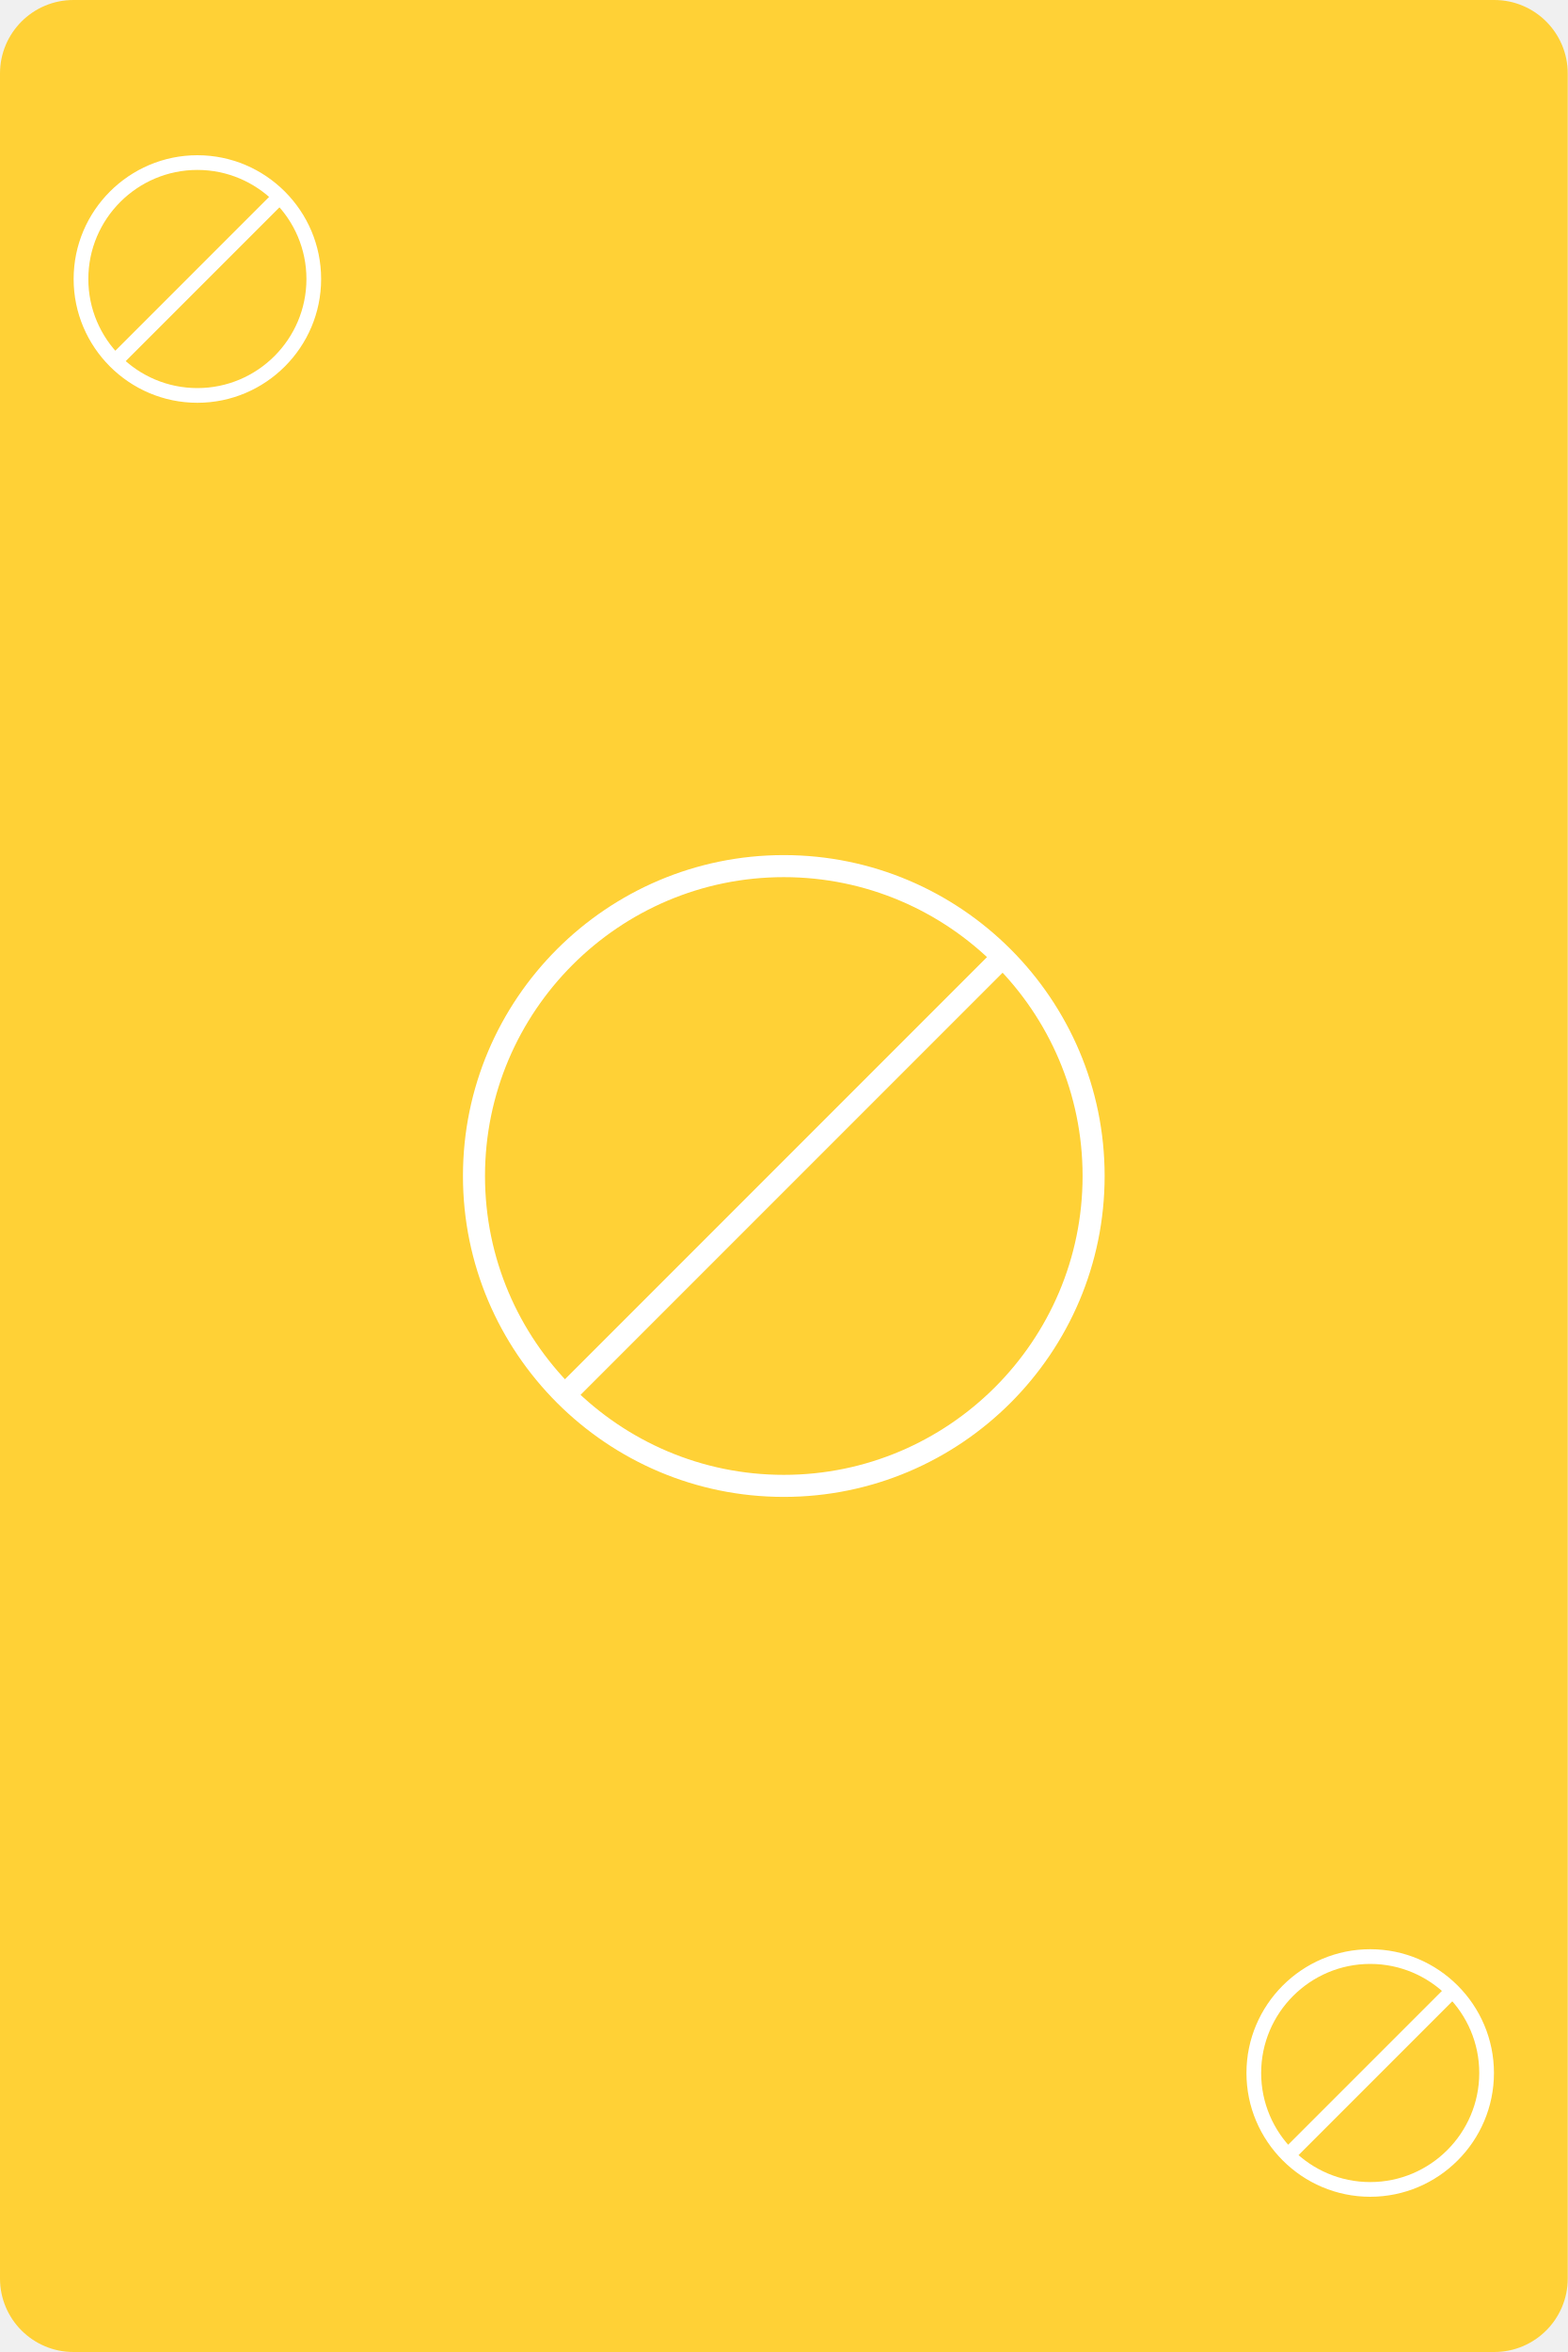
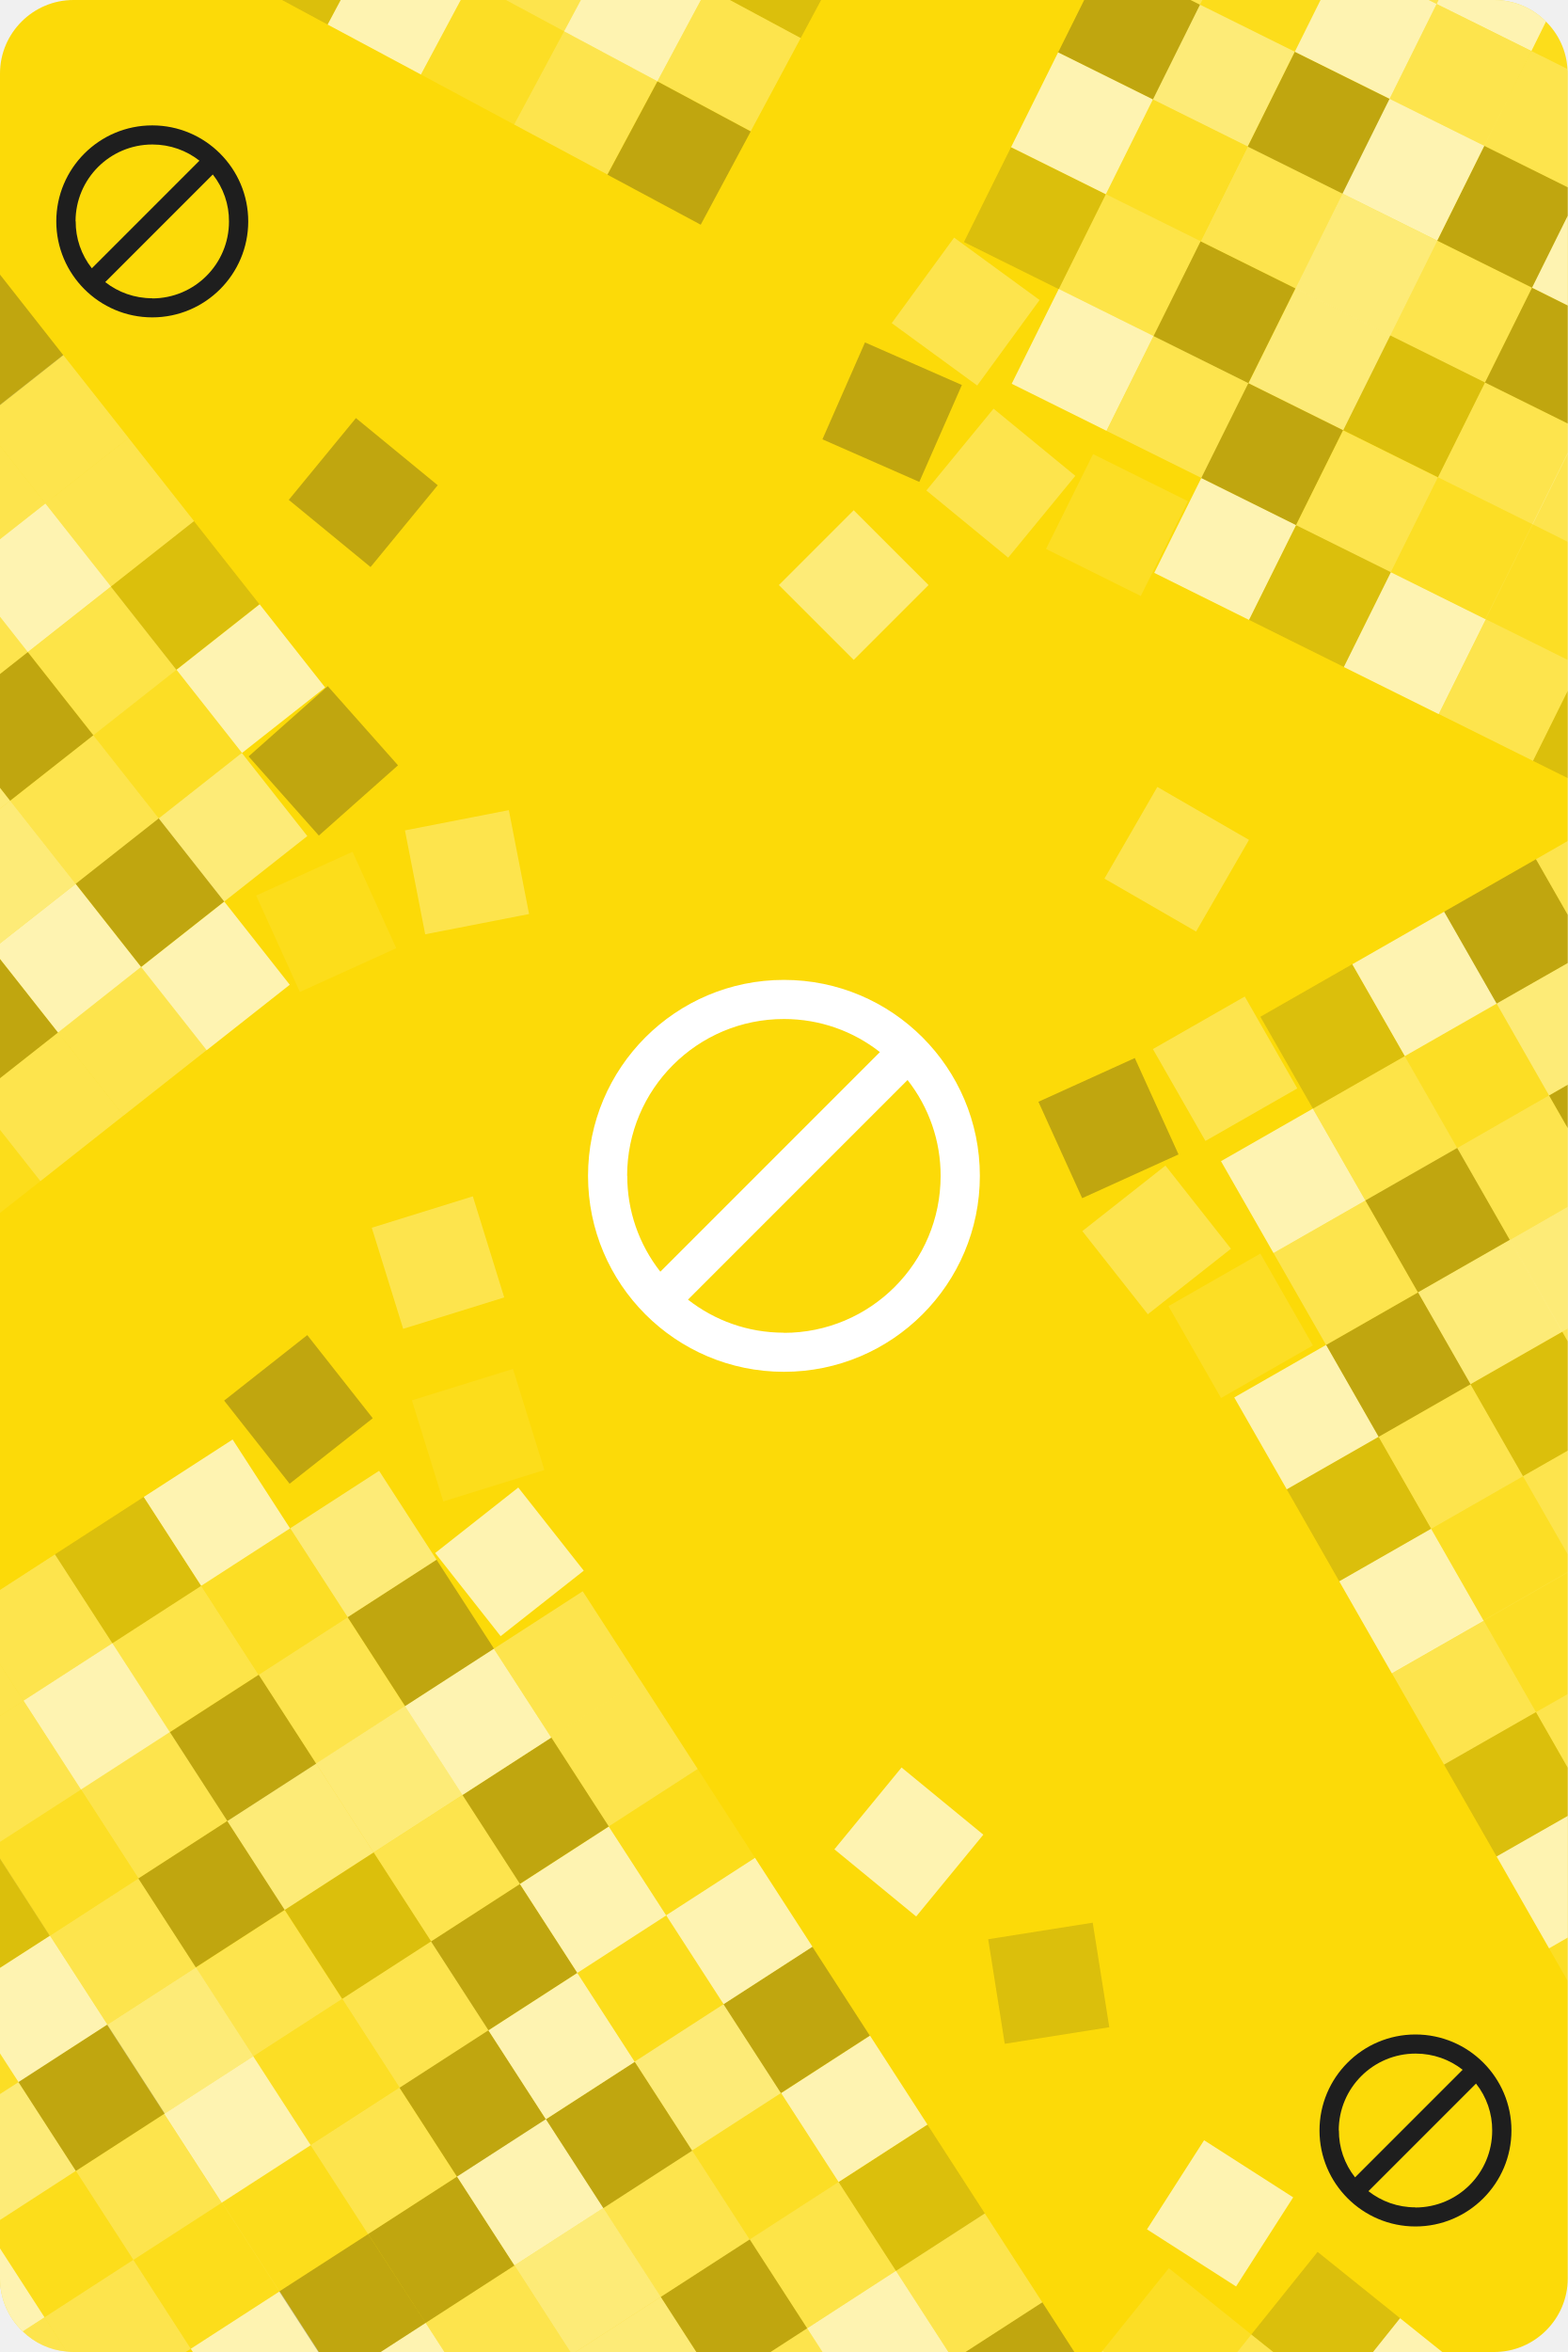
<svg xmlns="http://www.w3.org/2000/svg" id="Layer_2" data-name="Layer 2" viewBox="0 0 106.67 160">
  <defs>
    <style>
      .cls-1 {
+         opacity: .45;
+       }
+ 
+       .cls-1, .cls-2, .cls-3, .cls-4, .cls-5, .cls-6, .cls-7, .cls-8, .cls-9, .cls-10, .cls-11 {
+         stroke-width: 0px;
+       }
+ 
+       .cls-1, .cls-2, .cls-4, .cls-5, .cls-6, .cls-10, .cls-11 {
        fill: #fff;
      }

-       .cls-1, .cls-2 {
-         stroke-width: 0px;
-       }
- 
      .cls-2 {
-         fill: #ffd136;
+         opacity: .68;
+       }
+ 
+       .cls-3 {
+         fill: #fcda08;
+       }
+ 
+       .cls-4 {
+         opacity: .08;
+       }
+ 
+       .cls-5, .cls-7 {
+         opacity: .28;
+       }
+ 
+       .cls-7, .cls-8 {
+         fill: #231f20;
+       }
+ 
+       .cls-8 {
+         opacity: .15;
+       }
+ 
+       .cls-9 {
+         fill: #1e1e1e;
+       }
+ 
+       .cls-10 {
+         opacity: .26;
+       }
+ 
+       .cls-11 {
+         opacity: .12;
      }
    </style>
  </defs>
  <g id="Layer_1-2" data-name="Layer 1">
    <g>
-       <rect class="cls-2" x="0" y="0" width="106.67" height="160" rx="5" ry="5" />
-       <g>
-         <path class="cls-1" d="M53.33,101.83c-12.04,0-21.83-9.79-21.83-21.83s9.79-21.83,21.83-21.83,21.83,9.79,21.83,21.83-9.79,21.83-21.83,21.83ZM53.33,59.67c-11.21,0-20.33,9.12-20.33,20.33s9.12,20.33,20.33,20.33,20.33-9.12,20.33-20.33-9.12-20.33-20.33-20.33Z" />
-         <rect class="cls-1" x="32.25" y="79.25" width="42.16" height="1.5" transform="translate(-40.95 61.14) rotate(-45)" />
-       </g>
-       <g>
-         <path class="cls-1" d="M13.43,27.4c-4.64,0-8.42-3.78-8.42-8.42s3.78-8.42,8.42-8.42,8.42,3.78,8.42,8.42-3.78,8.42-8.42,8.42ZM13.43,11.56c-4.09,0-7.42,3.33-7.42,7.42s3.33,7.42,7.42,7.42,7.42-3.33,7.42-7.42-3.33-7.42-7.42-7.42Z" />
-         <rect class="cls-1" x="5.51" y="18.48" width="15.84" height="1" transform="translate(-9.49 15.06) rotate(-45)" />
-       </g>
-       <g>
-         <path class="cls-1" d="M93.23,149.44c-4.64,0-8.42-3.78-8.42-8.42s3.78-8.42,8.42-8.42,8.42,3.78,8.42,8.42-3.78,8.42-8.42,8.42ZM93.23,133.6c-4.09,0-7.42,3.33-7.42,7.42s3.33,7.42,7.42,7.42,7.42-3.33,7.42-7.42-3.33-7.42-7.42-7.42Z" />
-         <rect class="cls-1" x="85.31" y="140.52" width="15.84" height="1" transform="translate(-72.41 107.23) rotate(-45)" />
-       </g>
+       <path class="cls-3" d="M106.67,5v150c0,2.75-2.25,5-5,5H5c-.16,0-.31-.01-.46-.03-1.16-.1-2.2-.6-2.99-1.37-.96-.91-1.55-2.19-1.55-3.6V5C0,2.25,2.25,0,5,0h96.67c1.37,0,2.62.56,3.52,1.47.84.83,1.39,1.96,1.46,3.22.02.1.02.21.02.31Z" />
+       <polygon class="cls-5" points="74.18 77.26 74.16 77.23 74.17 77.23 74.18 77.26" />
+       <rect class="cls-10" x="9.02" y="109.26" width="7.2" height="7.2" transform="translate(-59.25 24.93) rotate(-32.88)" />
+       <rect class="cls-8" x="5.11" y="103.21" width="7.2" height="7.2" transform="translate(-56.59 21.84) rotate(-32.88)" />
+       <rect class="cls-11" x="15.07" y="105.35" width="7.2" height="7.2" transform="translate(-56.15 27.59) rotate(-32.88)" />
+       <rect class="cls-2" x="11.16" y="99.3" width="7.2" height="7.2" transform="translate(-53.5 24.5) rotate(-32.88)" />
+       <rect class="cls-1" x="16.84" y="121.35" width="7.2" height="7.2" transform="translate(-64.56 31.11) rotate(-32.88)" />
+       <rect class="cls-7" x="12.93" y="115.31" width="7.2" height="7.2" transform="translate(-61.9 28.02) rotate(-32.88)" />
+       <rect class="cls-1" x="22.89" y="117.44" width="7.2" height="7.2" transform="translate(-61.47 33.77) rotate(-32.88)" />
+       <rect class="cls-5" x="18.98" y="111.4" width="7.2" height="7.2" transform="translate(-58.81 30.68) rotate(-32.88)" />
+       <rect class="cls-5" x="4.75" y="129.17" width="7.2" height="7.2" transform="translate(-70.74 25.8) rotate(-32.88)" />
+       <polygon class="cls-11" points="0 126.42 0 125.3 5.51 121.74 9.42 127.79 3.39 131.68 3.37 131.7 0 126.49 0 126.42" />
+       <rect class="cls-7" x="10.79" y="125.26" width="7.2" height="7.2" transform="translate(-67.65 28.45) rotate(-32.88)" />
+       <rect class="cls-5" x="6.89" y="119.21" width="7.2" height="7.2" transform="translate(-64.99 25.36) rotate(-32.88)" />
+       <rect class="cls-5" x="24.66" y="133.45" width="7.2" height="7.2" transform="translate(-69.87 37.29) rotate(-32.88)" />
+       <rect class="cls-8" x="20.75" y="127.4" width="7.2" height="7.2" transform="translate(-67.21 34.2) rotate(-32.88)" />
+       <rect class="cls-7" x="30.7" y="129.54" width="7.2" height="7.2" transform="translate(-66.78 39.95) rotate(-32.88)" />
+       <rect class="cls-5" x="26.8" y="123.49" width="7.2" height="7.2" transform="translate(-64.12 36.86) rotate(-32.88)" />
+       <rect class="cls-2" x="12.56" y="141.26" width="7.2" height="7.2" transform="translate(-76.05 31.98) rotate(-32.88)" />
+       <rect class="cls-1" x="8.66" y="135.22" width="7.2" height="7.2" transform="translate(-73.4 28.89) rotate(-32.88)" />
+       <rect class="cls-11" x="18.61" y="137.36" width="7.2" height="7.2" transform="translate(-72.96 34.64) rotate(-32.88)" />
+       <rect class="cls-5" x="14.7" y="131.31" width="7.2" height="7.2" transform="translate(-70.31 31.55) rotate(-32.88)" />
+       <rect class="cls-2" x="36.75" y="125.63" width="7.2" height="7.2" transform="translate(-63.69 42.61) rotate(-32.88)" />
+       <rect class="cls-7" x="32.84" y="119.58" width="7.2" height="7.2" transform="translate(-61.03 39.51) rotate(-32.88)" />
+       <rect class="cls-4" x="42.8" y="121.72" width="7.2" height="7.2" transform="translate(-60.6 45.26) rotate(-32.88)" />
+       <rect class="cls-5" x="38.89" y="115.67" width="7.2" height="7.2" transform="translate(-57.94 42.17) rotate(-32.88)" />
+       <rect class="cls-2" x="28.93" y="113.54" width="7.2" height="7.2" transform="translate(-58.38 36.42) rotate(-32.88)" />
+       <rect class="cls-7" x="25.03" y="107.49" width="7.2" height="7.2" transform="translate(-55.72 33.33) rotate(-32.88)" />
+       <rect class="cls-5" x="34.98" y="109.63" width="7.2" height="7.2" transform="translate(-55.29 39.08) rotate(-32.88)" />
+       <rect class="cls-2" x="31.07" y="102.65" width="7.2" height="7.2" transform="translate(-58.32 44.24) rotate(-38.23)" />
+       <rect class="cls-1" x="21.12" y="101.44" width="7.2" height="7.2" transform="translate(-53.06 30.24) rotate(-32.88)" />
+       <rect class="cls-7" x="16.71" y="92.28" width="7.2" height="7.2" transform="translate(-54.98 33.13) rotate(-38.23)" />
+       <rect class="cls-4" x="28.93" y="94.03" width="7.2" height="7.2" transform="translate(-27.5 14.05) rotate(-17.26)" />
+       <rect class="cls-5" x="26.2" y="82.29" width="7.2" height="7.2" transform="translate(-24.14 12.71) rotate(-17.26)" />
+       <polygon class="cls-5" points="5.51 121.74 0 125.3 0 116.73 1.6 115.7 5.51 121.74" />
+       <polygon class="cls-5" points="1.6 115.7 0 116.73 0 113.22 1.6 115.7" />
+       <rect class="cls-2" x="2.98" y="113.17" width="7.2" height="7.2" transform="translate(-62.34 22.27) rotate(-32.88)" />
+       <polygon class="cls-5" points="7.65 111.79 1.6 115.7 0 113.22 0 108.16 3.74 105.74 7.65 111.79" />
+       <polygon class="cls-8" points="0 126.42 3.39 131.68 3.37 131.7 0 133.87 0 126.49 0 126.42" />
+       <polygon class="cls-11" points="1.26 141.64 0 142.45 0 139.69 1.26 141.64" />
+       <polygon class="cls-2" points="7.3 137.73 7.28 137.74 1.26 141.64 0 139.69 0 133.87 3.37 131.7 3.39 131.68 7.3 137.73" />
+       <path class="cls-2" d="M3.03,157.64l-1.48.96C.59,157.69,0,156.41,0,155v-2.05l3.03,4.69Z" />
+       <polygon class="cls-1" points="5.16 147.68 0 151.02 0 142.45 1.26 141.64 5.16 147.68" />
+       <rect class="cls-7" x="2.63" y="139.11" width="7.2" height="7.2" transform="translate(122.7 60) rotate(57.12)" />
+       <polygon class="cls-4" points="9.07 153.73 3.03 157.64 0 152.95 0 151.02 5.16 147.68 9.07 153.73" />
+       <rect class="cls-5" x="6.54" y="145.16" width="7.2" height="7.2" transform="translate(129.57 59.48) rotate(57.12)" />
+       <polygon class="cls-2" points="19.03 155.87 21.7 160 13.12 160 12.98 159.78 19 155.89 19.03 155.87" />
+       <rect class="cls-4" x="10.45" y="151.2" width="7.2" height="7.2" transform="translate(-108.33 250.64) rotate(-122.88)" />
+       <path class="cls-5" d="M12.98,159.78l-.34.22h-7.64c-.16,0-.31-.01-.46-.03l-1.51-2.33,6.04-3.91,3.91,6.05Z" />
+       <path class="cls-5" d="M4.54,159.97c-1.16-.1-2.2-.6-2.99-1.37l1.48-.96,1.51,2.33Z" />
+       <rect class="cls-10" x="52.39" y="149.82" width="7.2" height="7.2" transform="translate(-42.46 283.72) rotate(-122.88)" />
+       <rect class="cls-8" x="58.43" y="145.91" width="7.2" height="7.2" transform="translate(-29.85 282.77) rotate(-122.88)" />
+       <rect class="cls-8" x="67.75" y="131.31" width="7.2" height="7.2" transform="translate(-50.73 226.49) rotate(-99)" />
+       <rect class="cls-11" x="48.48" y="143.77" width="7.2" height="7.2" transform="translate(-43.42 271.11) rotate(-122.88)" />
+       <rect class="cls-2" x="54.52" y="139.86" width="7.2" height="7.2" transform="translate(-30.8 270.15) rotate(-122.88)" />
+       <polygon class="cls-1" points="47.38 160 39.16 160 44.96 156.25 47.38 160" />
+       <polygon class="cls-7" points="54.92 158.39 52.43 160 47.38 160 44.96 156.25 51.01 152.34 54.92 158.39" />
+       <polygon class="cls-1" points="44.96 156.25 39.16 160 38.81 160 35.01 154.11 41.05 150.2 44.96 156.25" />
+       <rect class="cls-5" x="42.43" y="147.68" width="7.2" height="7.2" transform="translate(-56.03 272.06) rotate(-122.88)" />
+       <polygon class="cls-5" points="55.96 160 52.43 160 54.92 158.39 55.96 160" />
+       <polygon class="cls-2" points="30.24 160 25.9 160 28.96 158.02 30.24 160" />
+       <polygon class="cls-5" points="38.81 160 30.24 160 28.96 158.02 35.01 154.11 38.81 160" />
+       <polygon class="cls-7" points="28.96 158.02 25.9 160 21.66 160 19 155.89 19 155.88 19.03 155.86 25.05 151.98 28.96 158.02" />
+       <rect class="cls-7" x="26.43" y="149.45" width="7.2" height="7.2" transform="translate(-82.2 261.35) rotate(-122.88)" />
+       <rect class="cls-4" x="16.47" y="147.31" width="7.2" height="7.2" transform="translate(-95.77 249.69) rotate(-122.88)" />
+       <rect class="cls-5" x="22.52" y="143.4" width="7.2" height="7.2" transform="translate(-83.16 248.74) rotate(-122.88)" />
+       <rect class="cls-2" x="32.48" y="145.54" width="7.2" height="7.2" transform="translate(-69.59 260.4) rotate(-122.88)" />
+       <rect class="cls-7" x="38.52" y="141.63" width="7.2" height="7.2" transform="translate(-56.98 259.45) rotate(-122.88)" />
+       <rect class="cls-7" x="28.57" y="139.49" width="7.2" height="7.2" transform="translate(-70.54 247.79) rotate(-122.88)" />
+       <rect class="cls-2" x="34.61" y="135.58" width="7.2" height="7.2" transform="translate(-57.93 246.84) rotate(-122.88)" />
+       <rect class="cls-1" x="44.57" y="137.72" width="7.2" height="7.2" transform="translate(-44.37 258.49) rotate(-122.88)" />
+       <rect class="cls-7" x="50.62" y="133.81" width="7.2" height="7.2" transform="translate(-31.76 257.54) rotate(-122.88)" />
+       <rect class="cls-4" x="40.66" y="131.68" width="7.2" height="7.2" transform="translate(-45.32 245.88) rotate(-122.88)" />
+       <rect class="cls-2" x="58.23" y="121.7" width="7.2" height="7.2" transform="translate(30.11 261.38) rotate(-140.61)" />
+       <rect class="cls-2" x="46.71" y="127.77" width="7.2" height="7.2" transform="translate(-32.71 244.93) rotate(-122.88)" />
+       <polygon class="cls-7" points="73.1 160 65.69 160 70.92 156.62 73.1 160" />
+       <polygon class="cls-2" points="64.53 160 55.96 160 54.92 158.39 60.96 154.48 64.53 160" />
+       <polygon class="cls-5" points="70.92 156.62 65.69 160 64.53 160 60.96 154.49 60.96 154.48 67.01 150.57 67.01 150.58 70.92 156.62" />
+       <polygon class="cls-5" points="97.88 0 97.75 .27 97.21 0 97.88 0" />
+       <path class="cls-2" d="M105.19,1.47l-.99,2-6.45-3.2.13-.27h3.79c1.37,0,2.62.56,3.52,1.47Z" />
+       <path class="cls-4" d="M106.65,4.69l-2.45-1.22.99-2c.84.83,1.39,1.96,1.46,3.22Z" />
+       <rect class="cls-10" x="73.27" y="14.44" width="7.2" height="7.2" transform="translate(26.53 78.87) rotate(-63.6)" />
+       <rect class="cls-8" x="66.82" y="11.24" width="7.2" height="7.2" transform="translate(25.81 71.32) rotate(-63.6)" />
+       <rect class="cls-11" x="76.47" y="7.99" width="7.2" height="7.2" transform="translate(34.08 78.16) rotate(-63.6)" />
+       <rect class="cls-2" x="70.02" y="4.79" width="7.2" height="7.2" transform="translate(33.37 70.6) rotate(-63.6)" />
+       <rect class="cls-1" x="86.17" y="20.85" width="7.2" height="7.2" transform="translate(27.96 93.98) rotate(-63.6)" />
+       <rect class="cls-1" x="54.49" y="36.2" width="7.2" height="7.2" transform="translate(71.02 109.02) rotate(-135)" />
+       <rect class="cls-7" x="79.72" y="17.64" width="7.2" height="7.2" transform="translate(27.24 86.43) rotate(-63.6)" />
+       <rect class="cls-1" x="89.37" y="14.4" width="7.2" height="7.2" transform="translate(35.51 93.27) rotate(-63.6)" />
+       <rect class="cls-5" x="82.92" y="11.2" width="7.2" height="7.2" transform="translate(34.8 85.71) rotate(-63.6)" />
+       <rect class="cls-2" x="79.76" y="33.74" width="7.2" height="7.2" transform="translate(12.85 95.41) rotate(-63.6)" />
+       <rect class="cls-11" x="72.4" y="32.12" width="7.2" height="7.2" transform="translate(10.21 87.91) rotate(-63.6)" />
+       <rect class="cls-7" x="82.96" y="27.29" width="7.2" height="7.2" transform="translate(20.4 94.69) rotate(-63.6)" />
+       <rect class="cls-5" x="76.52" y="24.09" width="7.2" height="7.2" transform="translate(19.69 87.14) rotate(-63.6)" />
+       <polygon class="cls-5" points="106.67 28.81 106.67 30.87 104.29 35.67 104.26 35.66 97.84 32.47 101.04 26.02 106.67 28.81" />
+       <rect class="cls-8" x="92.62" y="24.05" width="7.2" height="7.2" transform="translate(28.67 101.53) rotate(-63.6)" />
+       <polygon class="cls-7" points="106.67 20.78 106.67 28.81 101.04 26.02 104.24 19.57 106.67 20.78" />
+       <rect class="cls-5" x="95.82" y="17.6" width="7.2" height="7.2" transform="translate(36.22 100.82) rotate(-63.6)" />
+       <rect class="cls-2" x="92.66" y="40.15" width="7.2" height="7.2" transform="translate(14.27 110.52) rotate(-63.6)" />
+       <rect class="cls-8" x="86.21" y="36.95" width="7.2" height="7.2" transform="translate(13.56 102.96) rotate(-63.6)" />
+       <rect class="cls-11" x="95.86" y="33.7" width="7.2" height="7.2" transform="translate(21.83 109.8) rotate(-63.6)" />
+       <rect class="cls-5" x="89.41" y="30.5" width="7.2" height="7.2" transform="translate(21.11 102.25) rotate(-63.6)" />
+       <polygon class="cls-2" points="106.67 14.67 106.67 20.78 104.24 19.57 106.67 14.67" />
+       <polygon class="cls-7" points="106.67 12.74 106.67 14.67 104.24 19.57 97.79 16.37 100.99 9.92 106.67 12.74" />
+       <path class="cls-5" d="M106.67,5v7.74l-5.68-2.82,3.21-6.45,2.45,1.22c.02.1.02.21.02.31Z" />
+       <rect class="cls-2" x="92.57" y="7.95" width="7.2" height="7.2" transform="translate(43.06 92.55) rotate(-63.6)" />
+       <rect class="cls-7" x="86.12" y="4.75" width="7.2" height="7.2" transform="translate(42.35 85) rotate(-63.6)" />
+       <rect class="cls-5" x="95.77" y="1.5" width="7.2" height="7.2" transform="translate(50.62 91.84) rotate(-63.6)" />
+       <polygon class="cls-2" points="97.75 .27 94.55 6.72 88.1 3.52 89.85 0 97.21 0 97.75 .27" />
+       <rect class="cls-1" x="79.67" y="1.54" width="7.2" height="7.2" transform="translate(41.64 77.44) rotate(-63.6)" />
+       <polygon class="cls-7" points="81.65 .32 78.45 6.76 72 3.56 73.77 0 81.01 0 81.65 .32" />
+       <polygon class="cls-4" points="89.85 0 88.1 3.52 81.65 .32 81.81 0 89.85 0" />
+       <polygon class="cls-5" points="81.81 0 81.65 .32 81.01 0 81.81 0" />
+       <rect class="cls-5" x="64.5" y="29.27" width="7.2" height="7.2" transform="translate(-.52 64.64) rotate(-50.61)" />
+       <rect class="cls-7" x="57.11" y="24.44" width="7.2" height="7.2" transform="translate(10.61 72.34) rotate(-66.28)" />
+       <rect class="cls-2" x="70.07" y="20.89" width="7.2" height="7.2" transform="translate(18.97 79.58) rotate(-63.6)" />
+       <rect class="cls-5" x="62.1" y="17.6" width="7.2" height="7.2" transform="translate(9.85 61.77) rotate(-53.88)" />
+       <polygon class="cls-5" points="106.67 30.8 106.67 36.86 104.29 35.67 104.26 35.66 106.67 30.8" />
+       <polygon class="cls-5" points="106.67 44.89 106.67 47 104.31 51.76 97.89 48.57 97.86 48.56 101.06 42.11 101.09 42.12 106.67 44.89" />
+       <polygon class="cls-8" points="104.31 51.76 106.67 47 106.67 52.93 104.31 51.76" />
+       <polygon class="cls-11" points="106.67 36.86 106.67 44.89 101.09 42.12 101.06 42.11 104.26 35.66 104.29 35.67 106.67 36.86" />
+       <rect class="cls-10" x="90.64" y="73.16" width="7.2" height="7.2" transform="translate(-25.67 56.9) rotate(-29.76)" />
+       <rect class="cls-8" x="87.07" y="66.91" width="7.2" height="7.2" transform="translate(-23.04 54.3) rotate(-29.76)" />
+       <rect class="cls-11" x="96.89" y="69.59" width="7.2" height="7.2" transform="translate(-23.07 59.53) rotate(-29.76)" />
+       <rect class="cls-2" x="93.32" y="63.34" width="7.2" height="7.2" transform="translate(-20.44 56.93) rotate(-29.76)" />
+       <rect class="cls-1" x="97.79" y="85.66" width="7.2" height="7.2" transform="translate(-30.93 62.09) rotate(-29.76)" />
+       <rect class="cls-7" x="94.21" y="79.41" width="7.2" height="7.2" transform="translate(-28.3 59.49) rotate(-29.76)" />
+       <polygon class="cls-1" points="106.67 82.09 106.67 90.39 106.3 90.6 102.73 84.35 106.67 82.09" />
+       <polygon class="cls-5" points="106.67 76.74 106.67 82.09 102.73 84.35 99.15 78.1 105.4 74.52 106.67 76.74" />
+       <rect class="cls-2" x="85.29" y="92.81" width="7.2" height="7.2" transform="translate(-36.13 56.83) rotate(-29.76)" />
+       <rect class="cls-11" x="80.82" y="86.6" width="7.2" height="7.2" transform="translate(-33.64 53.79) rotate(-29.76)" />
+       <rect class="cls-7" x="91.54" y="89.24" width="7.2" height="7.2" transform="translate(-33.53 59.46) rotate(-29.76)" />
+       <rect class="cls-5" x="87.96" y="82.99" width="7.2" height="7.2" transform="translate(-30.9 56.86) rotate(-29.76)" />
+       <polygon class="cls-5" points="106.67 98.68 106.67 105.74 103.62 100.42 106.67 98.68" />
+       <polygon class="cls-8" points="106.67 91.25 106.67 98.68 103.62 100.42 100.05 94.17 106.3 90.6 106.67 91.25" />
+       <polygon class="cls-5" points="106.67 90.39 106.67 91.25 106.3 90.6 106.67 90.39" />
+       <rect class="cls-2" x="92.43" y="105.31" width="7.2" height="7.2" transform="translate(-41.39 62.03) rotate(-29.76)" />
+       <rect class="cls-8" x="88.86" y="99.06" width="7.2" height="7.2" transform="translate(-38.76 59.43) rotate(-29.76)" />
+       <polygon class="cls-11" points="103.62 100.42 106.67 105.74 106.67 106.97 100.95 110.24 100.94 110.22 97.37 104 97.37 103.99 103.62 100.42" />
+       <rect class="cls-5" x="95.11" y="95.49" width="7.2" height="7.2" transform="translate(-36.16 62.06) rotate(-29.76)" />
+       <rect class="cls-5" x="76.47" y="54.85" width="7.2" height="7.2" transform="translate(-10.59 98.57) rotate(-60)" />
+       <polygon class="cls-7" points="106.67 73.79 106.67 76.74 105.4 74.52 106.67 73.79" />
+       <polygon class="cls-1" points="106.67 65.51 106.67 73.79 105.4 74.52 101.83 68.27 106.67 65.51" />
+       <polygon class="cls-7" points="106.67 62.23 106.67 65.51 101.83 68.27 98.26 62.02 104.51 58.45 106.67 62.23" />
+       <polygon class="cls-5" points="104.51 58.45 106.67 57.21 106.67 62.23 104.51 58.45" />
+       <rect class="cls-5" x="75.1" y="80.75" width="7.2" height="7.2" transform="translate(-35.32 66.79) rotate(-38.23)" />
+       <rect class="cls-7" x="71.82" y="73.14" width="7.2" height="7.2" transform="translate(-24.97 38.03) rotate(-24.41)" />
+       <rect class="cls-2" x="84.39" y="76.73" width="7.2" height="7.2" transform="translate(-28.27 54.27) rotate(-29.76)" />
+       <rect class="cls-5" x="79.76" y="69.11" width="7.2" height="7.2" transform="translate(-25.1 50.96) rotate(-29.76)" />
+       <polygon class="cls-2" points="106.67 123.53 106.67 131.81 105.4 132.54 101.83 126.29 106.67 123.53" />
+       <polygon class="cls-11" points="106.67 131.81 106.67 134.76 105.4 132.54 106.67 131.81" />
+       <rect class="cls-5" x="95.99" y="111.54" width="7.2" height="7.2" transform="translate(-44.01 64.61) rotate(-29.76)" />
+       <polygon class="cls-8" points="106.67 120.25 106.67 123.53 101.83 126.29 98.25 120.04 104.51 116.47 106.67 120.25" />
+       <polygon class="cls-11" points="106.67 106.94 106.67 115.24 104.51 116.47 101.39 111.02 100.94 110.25 100.94 110.24 100.93 110.22 100.94 110.22 106.67 106.94" />
+       <polygon class="cls-5" points="106.67 115.24 106.67 120.25 104.51 116.47 106.67 115.24" />
+       <polygon class="cls-2" points="98.13 160 93.42 160 95.26 157.7 98.13 160" />
+       <polygon class="cls-5" points="75.13 160 74.95 160 75.02 159.91 75.13 160" />
+       <rect class="cls-2" x="79.42" y="146.97" width="7.2" height="7.2" transform="translate(254.58 161.93) rotate(122.66)" />
+       <polygon class="cls-8" points="95.26 157.7 93.42 160 86.63 160 85.14 158.81 89.65 153.19 95.26 157.7" />
+       <polygon class="cls-11" points="85.14 158.81 84.19 160 75.13 160 75.02 159.91 79.53 154.3 85.14 158.81" />
+       <polygon class="cls-5" points="86.63 160 84.19 160 85.14 158.81 86.63 160" />
+       <rect class="cls-10" x="3.35" y="41.36" width="7.2" height="7.2" transform="translate(37.97 11.68) rotate(51.77)" />
+       <rect class="cls-8" x="9" y="36.91" width="7.2" height="7.2" transform="translate(36.62 5.54) rotate(51.77)" />
+       <rect class="cls-11" x="7.8" y="47.02" width="7.2" height="7.2" transform="translate(44.11 10.34) rotate(51.77)" />
+       <rect class="cls-2" x="13.46" y="42.56" width="7.2" height="7.2" transform="translate(42.77 4.2) rotate(51.77)" />
+       <polygon class="cls-1" points=".69 54.47 0 55.01 0 53.59 .69 54.47" />
+       <polygon class="cls-7" points="6.35 50.02 .69 54.47 0 53.59 0 45.85 1.89 44.36 6.35 50.02" />
+       <polygon class="cls-1" points="5.15 60.13 0 64.18 0 55.01 .69 54.47 5.15 60.13" />
+       <rect class="cls-5" x="2.15" y="51.47" width="7.2" height="7.2" transform="translate(45.45 16.48) rotate(51.77)" />
+       <polygon class="cls-5" points="1.89 44.36 0 45.85 0 41.96 1.89 44.36" />
+       <polygon class="cls-7" points="3.95 70.24 0 73.35 0 65.23 3.95 70.24" />
+       <polygon class="cls-4" points="2.75 80.35 0 82.51 0 76.86 2.75 80.35" />
+       <polygon class="cls-5" points="8.4 75.89 2.75 80.35 0 76.86 0 73.35 3.95 70.24 8.4 75.89" />
+       <polygon class="cls-2" points="9.6 65.78 3.95 70.24 0 65.23 0 64.18 5.15 60.13 9.6 65.78" />
+       <rect class="cls-7" x="6.6" y="57.13" width="7.2" height="7.2" transform="translate(51.6 15.13) rotate(51.77)" />
+       <rect class="cls-7" x="21.12" y="29.9" width="7.2" height="7.2" transform="translate(26.87 -8.07) rotate(39.39)" />
+       <rect class="cls-5" x="5.4" y="67.24" width="7.2" height="7.2" transform="translate(59.08 19.93) rotate(51.77)" />
+       <rect class="cls-2" x="11.06" y="62.79" width="7.2" height="7.2" transform="translate(57.74 13.79) rotate(51.77)" />
+       <rect class="cls-1" x="12.26" y="52.68" width="7.2" height="7.2" transform="translate(50.25 8.99) rotate(51.77)" />
+       <rect class="cls-7" x="18.41" y="48.16" width="7.2" height="7.2" transform="translate(46.1 .94) rotate(48.41)" />
+       <rect class="cls-4" x="18.59" y="59.11" width="7.2" height="7.2" transform="translate(70.13 16.59) rotate(65.59)" />
+       <rect class="cls-5" x="28.18" y="55.73" width="7.2" height="7.2" transform="translate(83.93 16.79) rotate(78.97)" />
+       <polygon class="cls-5" points="3.09 34.25 0 36.68 0 30.32 3.09 34.25" />
+       <polygon class="cls-5" points="8.75 29.79 3.09 34.25 0 30.32 0 27.52 4.29 24.14 4.31 24.16 8.75 29.79" />
+       <polygon class="cls-2" points="7.55 39.9 1.89 44.36 0 41.96 0 36.68 3.09 34.25 7.55 39.9" />
+       <rect class="cls-5" x="4.55" y="31.25" width="7.2" height="7.2" transform="translate(30.48 6.88) rotate(51.77)" />
+       <polygon class="cls-7" points="4.31 24.16 0 27.56 0 18.68 4.29 24.14 4.31 24.16" />
+       <polygon class="cls-8" points="55.87 0 54.48 2.59 49.66 0 55.87 0" />
+       <polygon class="cls-2" points="31.35 0 28.64 5.07 22.29 1.67 23.18 0 31.35 0" />
+       <polygon class="cls-11" points="38.38 2.13 34.98 8.47 28.64 5.07 31.35 0 34.42 0 38.38 2.13" />
+       <polygon class="cls-5" points="39.52 0 38.38 2.13 34.42 0 39.52 0" />
+       <polygon class="cls-8" points="23.18 0 22.29 1.67 19.19 0 23.18 0" />
+       <rect class="cls-5" x="36.26" y="3.4" width="7.2" height="7.2" transform="translate(14.85 38.82) rotate(-61.8)" />
+       <rect class="cls-7" x="42.6" y="6.81" width="7.2" height="7.2" transform="translate(15.2 46.21) rotate(-61.8)" />
+       <polygon class="cls-2" points="47.69 0 44.73 5.53 38.38 2.13 39.52 0 47.69 0" />
+       <polygon class="cls-5" points="54.48 2.59 51.08 8.93 44.73 5.53 47.69 0 49.66 0 54.48 2.59" />
+       <path class="cls-9" d="M10.36,8.53c-3.61,0-6.53,2.93-6.53,6.53s2.93,6.53,6.53,6.53,6.53-2.93,6.53-6.53-2.93-6.53-6.53-6.53M5.14,15.06c0-2.89,2.34-5.23,5.23-5.23,1.21,0,2.32.41,3.2,1.1l-7.32,7.32c-.72-.91-1.11-2.04-1.1-3.2M10.36,20.29c-1.21,0-2.32-.41-3.2-1.1l7.32-7.32c.72.91,1.11,2.04,1.1,3.2,0,2.89-2.34,5.23-5.23,5.23" />
+       <path class="cls-9" d="M96.31,138.4c-3.61,0-6.53,2.93-6.53,6.53s2.93,6.53,6.53,6.53,6.53-2.93,6.53-6.53-2.93-6.53-6.53-6.53M91.09,144.93c0-2.89,2.34-5.23,5.23-5.23,1.21,0,2.32.41,3.2,1.1l-7.32,7.32c-.72-.91-1.11-2.04-1.1-3.2M96.31,150.16c-1.21,0-2.32-.41-3.2-1.1l7.32-7.32c.72.91,1.11,2.04,1.1,3.2,0,2.89-2.34,5.23-5.23,5.23" />
+       <path class="cls-6" d="M53.34,66.66c-7.36,0-13.33,5.97-13.33,13.33s5.97,13.33,13.33,13.33,13.33-5.97,13.33-13.33-5.97-13.33-13.33-13.33M42.67,79.99c0-5.89,4.77-10.67,10.67-10.67,2.47,0,4.73.84,6.53,2.25l-14.94,14.94c-1.46-1.86-2.26-4.16-2.25-6.53M53.34,90.66c-2.47,0-4.73-.84-6.53-2.25l14.94-14.94c1.46,1.86,2.26,4.16,2.25,6.53,0,5.89-4.77,10.67-10.67,10.67" />
    </g>
  </g>
</svg>
